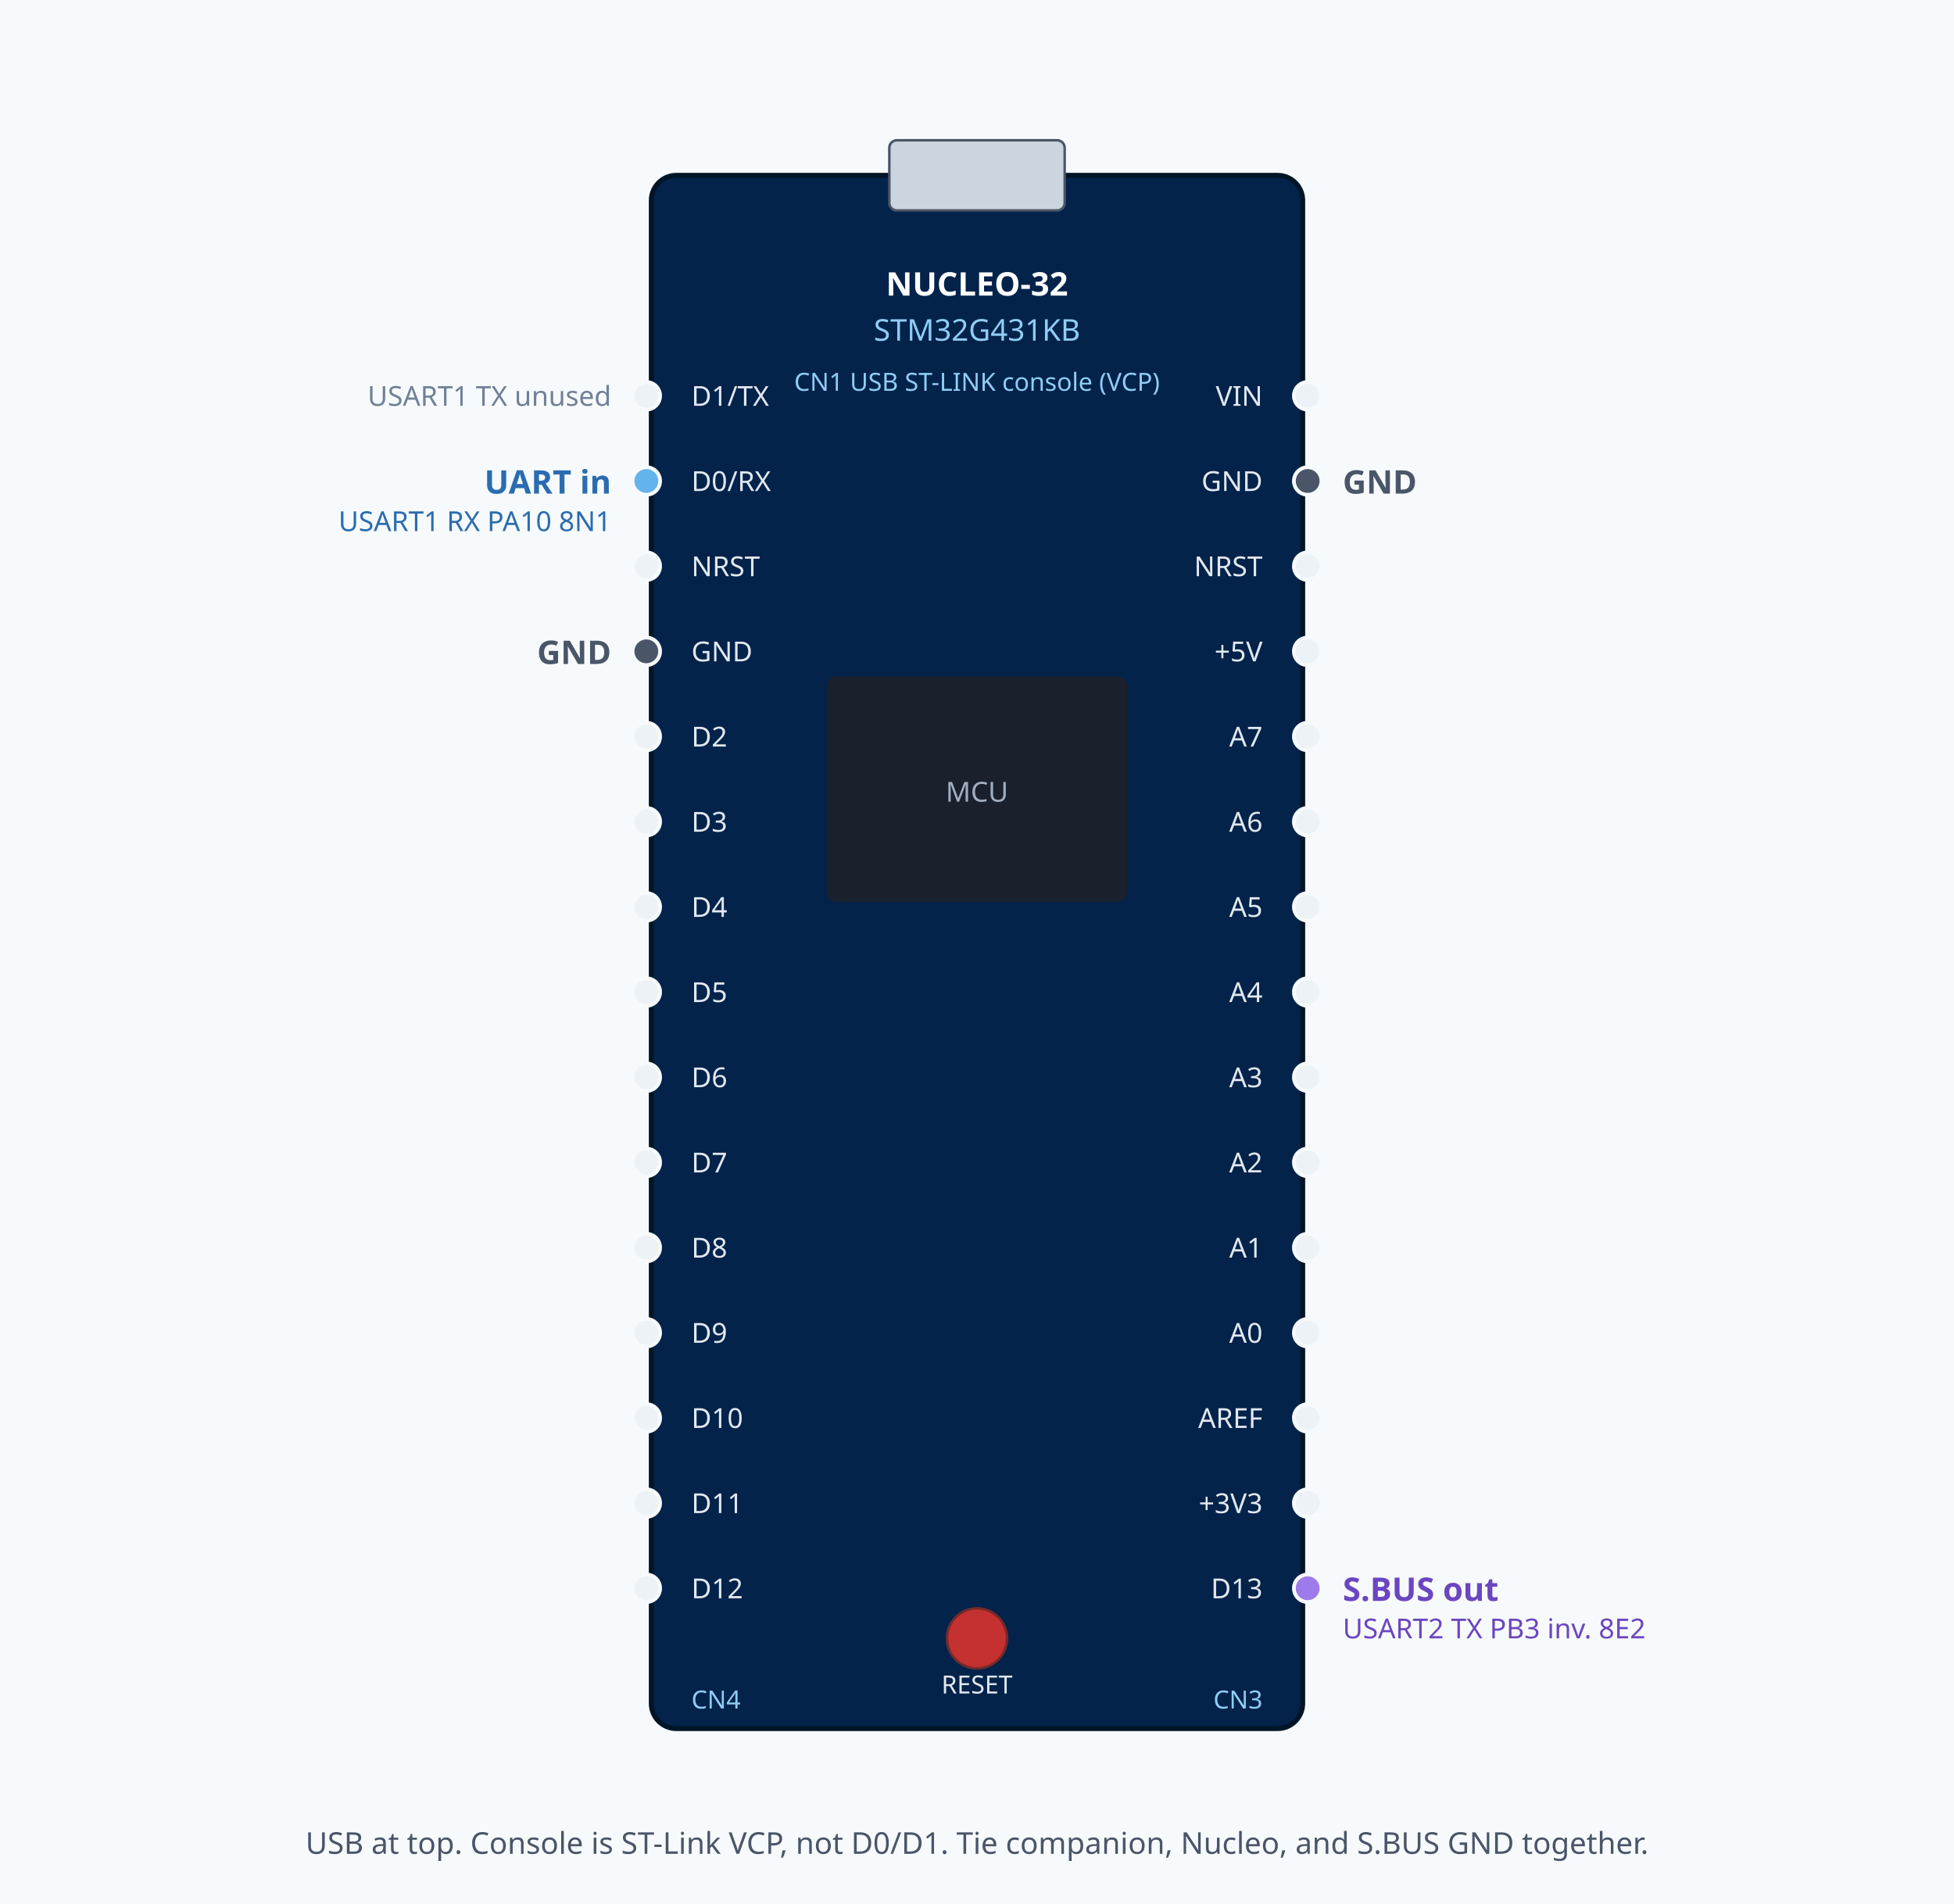
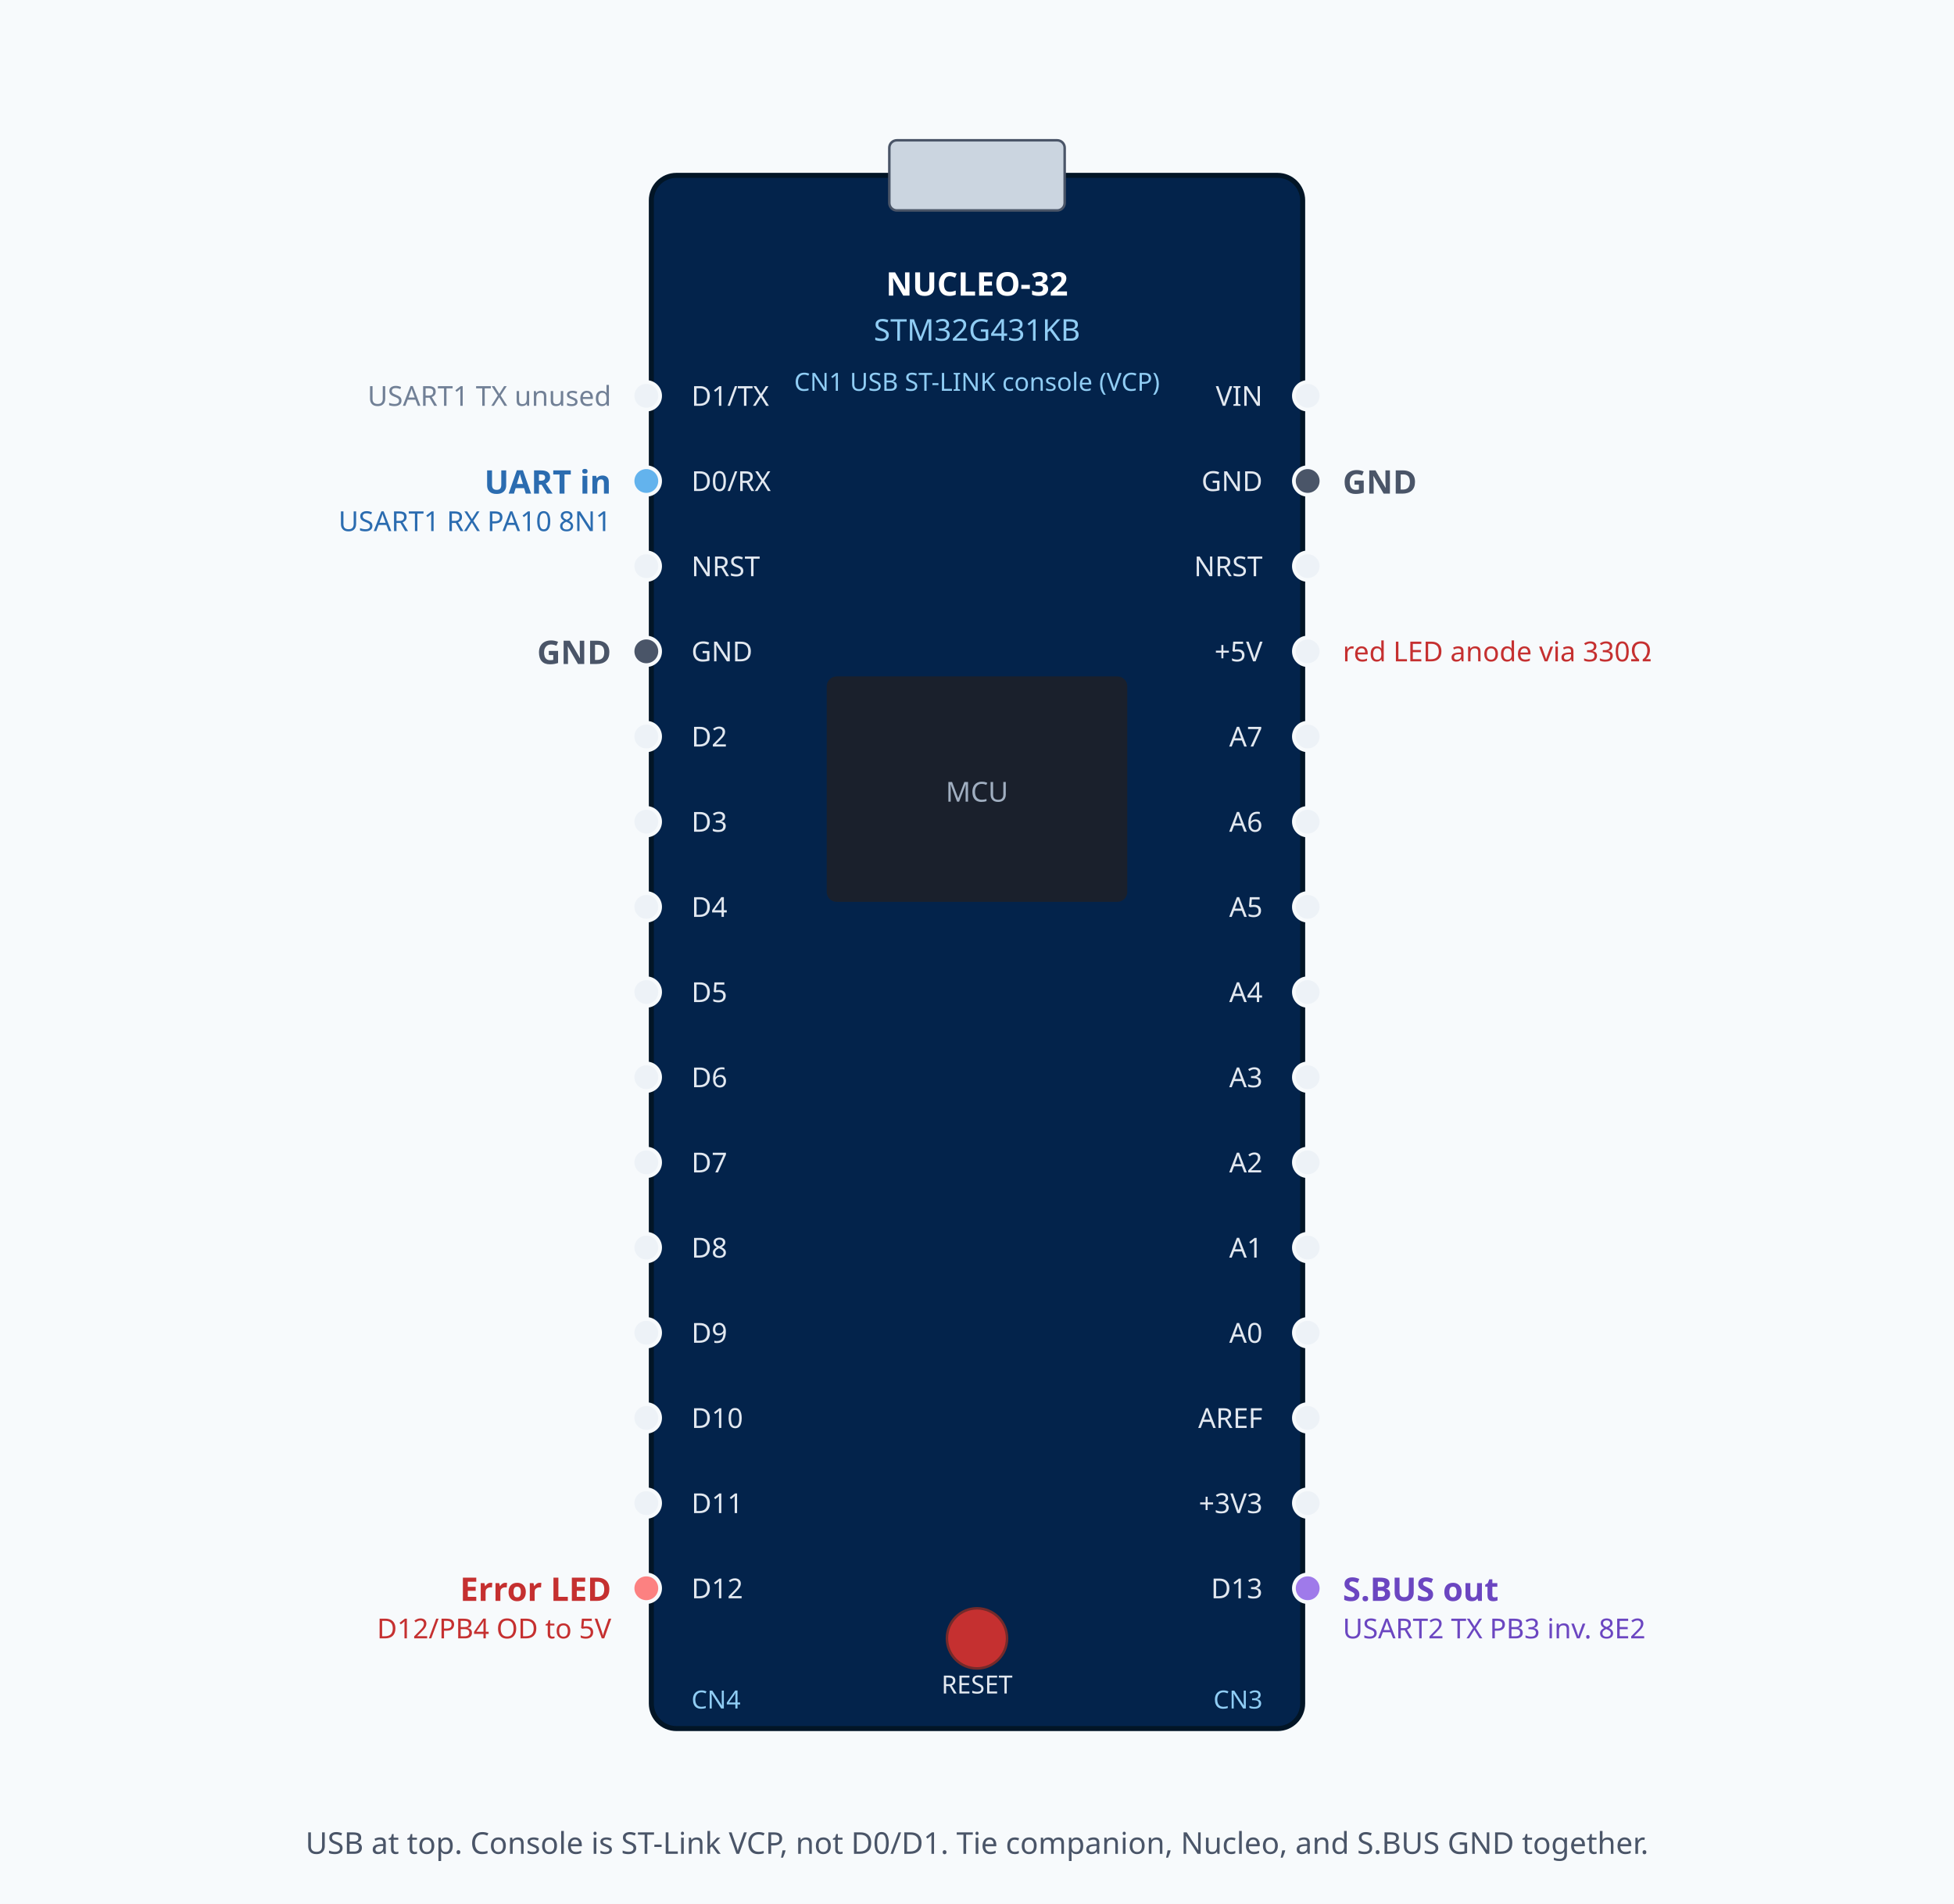
<svg xmlns="http://www.w3.org/2000/svg" viewBox="0 0 780 760" role="img">
  <rect width="780" height="760" fill="#f7fafc" />
  <rect x="260" y="70" width="260" height="620" rx="10" fill="#03234b" stroke="#021526" stroke-width="2" />
  <rect x="355" y="56" width="70" height="28" rx="3" fill="#cbd5e0" stroke="#4a5568" />
  <text x="390" y="118" text-anchor="middle" font-family="sans-serif" font-size="13" font-weight="700" fill="#ffffff">NUCLEO-32</text>
  <text x="390" y="136" text-anchor="middle" font-family="sans-serif" font-size="12" fill="#90cdf4">STM32G431KB</text>
  <rect x="330" y="270" width="120" height="90" rx="4" fill="#1a202c" />
  <text x="390" y="320" text-anchor="middle" font-family="sans-serif" font-size="11" fill="#a0aec0">MCU</text>
  <circle cx="390" cy="654" r="12" fill="#c53030" stroke="#742a2a" />
  <text x="390" y="676" text-anchor="middle" font-family="sans-serif" font-size="10" fill="#e2e8f0">RESET</text>
  <text x="390" y="156" text-anchor="middle" font-family="sans-serif" font-size="10" fill="#90cdf4">CN1 USB ST-LINK console (VCP)</text>
  <circle cx="258" cy="158" r="5.5" fill="#edf2f7" stroke="#f7fafc" stroke-width="1.5" />
  <text x="276" y="162" font-family="sans-serif" font-size="11" fill="#e2e8f0">D1/TX</text>
  <circle cx="258" cy="192" r="5.5" fill="#63b3ed" stroke="#f7fafc" stroke-width="1.5" />
  <text x="276" y="196" font-family="sans-serif" font-size="11" fill="#e2e8f0">D0/RX</text>
  <circle cx="258" cy="226" r="5.5" fill="#edf2f7" stroke="#f7fafc" stroke-width="1.5" />
  <text x="276" y="230" font-family="sans-serif" font-size="11" fill="#e2e8f0">NRST</text>
  <circle cx="258" cy="260" r="5.5" fill="#4a5568" stroke="#f7fafc" stroke-width="1.5" />
  <text x="276" y="264" font-family="sans-serif" font-size="11" fill="#e2e8f0">GND</text>
  <circle cx="258" cy="294" r="5.5" fill="#edf2f7" stroke="#f7fafc" stroke-width="1.5" />
  <text x="276" y="298" font-family="sans-serif" font-size="11" fill="#e2e8f0">D2</text>
  <circle cx="258" cy="328" r="5.5" fill="#edf2f7" stroke="#f7fafc" stroke-width="1.5" />
  <text x="276" y="332" font-family="sans-serif" font-size="11" fill="#e2e8f0">D3</text>
  <circle cx="258" cy="362" r="5.5" fill="#edf2f7" stroke="#f7fafc" stroke-width="1.5" />
  <text x="276" y="366" font-family="sans-serif" font-size="11" fill="#e2e8f0">D4</text>
  <circle cx="258" cy="396" r="5.5" fill="#edf2f7" stroke="#f7fafc" stroke-width="1.5" />
  <text x="276" y="400" font-family="sans-serif" font-size="11" fill="#e2e8f0">D5</text>
  <circle cx="258" cy="430" r="5.5" fill="#edf2f7" stroke="#f7fafc" stroke-width="1.5" />
  <text x="276" y="434" font-family="sans-serif" font-size="11" fill="#e2e8f0">D6</text>
  <circle cx="258" cy="464" r="5.5" fill="#edf2f7" stroke="#f7fafc" stroke-width="1.5" />
  <text x="276" y="468" font-family="sans-serif" font-size="11" fill="#e2e8f0">D7</text>
  <circle cx="258" cy="498" r="5.5" fill="#edf2f7" stroke="#f7fafc" stroke-width="1.5" />
  <text x="276" y="502" font-family="sans-serif" font-size="11" fill="#e2e8f0">D8</text>
  <circle cx="258" cy="532" r="5.5" fill="#edf2f7" stroke="#f7fafc" stroke-width="1.5" />
  <text x="276" y="536" font-family="sans-serif" font-size="11" fill="#e2e8f0">D9</text>
  <circle cx="258" cy="566" r="5.5" fill="#edf2f7" stroke="#f7fafc" stroke-width="1.5" />
  <text x="276" y="570" font-family="sans-serif" font-size="11" fill="#e2e8f0">D10</text>
  <circle cx="258" cy="600" r="5.5" fill="#edf2f7" stroke="#f7fafc" stroke-width="1.5" />
  <text x="276" y="604" font-family="sans-serif" font-size="11" fill="#e2e8f0">D11</text>
-   <circle cx="258" cy="634" r="5.5" fill="#edf2f7" stroke="#f7fafc" stroke-width="1.5" />
+   <circle cx="258" cy="634" r="5.5" fill="#fc8181" stroke="#f7fafc" stroke-width="1.5" />
  <text x="276" y="638" font-family="sans-serif" font-size="11" fill="#e2e8f0">D12</text>
+   <text x="244" y="634" text-anchor="end" dominant-baseline="central" font-family="sans-serif" font-size="13" font-weight="700" fill="#c53030">Error LED</text>
+   <text x="244" y="654" text-anchor="end" font-family="sans-serif" font-size="11" fill="#c53030">D12/PB4 OD to 5V</text>
  <circle cx="522" cy="158" r="5.5" fill="#edf2f7" stroke="#f7fafc" stroke-width="1.5" />
  <text x="504" y="162" text-anchor="end" font-family="sans-serif" font-size="11" fill="#e2e8f0">VIN</text>
  <circle cx="522" cy="192" r="5.5" fill="#4a5568" stroke="#f7fafc" stroke-width="1.5" />
  <text x="504" y="196" text-anchor="end" font-family="sans-serif" font-size="11" fill="#e2e8f0">GND</text>
  <circle cx="522" cy="226" r="5.5" fill="#edf2f7" stroke="#f7fafc" stroke-width="1.5" />
  <text x="504" y="230" text-anchor="end" font-family="sans-serif" font-size="11" fill="#e2e8f0">NRST</text>
  <circle cx="522" cy="260" r="5.5" fill="#edf2f7" stroke="#f7fafc" stroke-width="1.5" />
  <text x="504" y="264" text-anchor="end" font-family="sans-serif" font-size="11" fill="#e2e8f0">+5V</text>
+   <text x="536" y="264" text-anchor="start" font-family="sans-serif" font-size="11" fill="#c53030">red LED anode via 330Ω</text>
  <circle cx="522" cy="294" r="5.5" fill="#edf2f7" stroke="#f7fafc" stroke-width="1.5" />
  <text x="504" y="298" text-anchor="end" font-family="sans-serif" font-size="11" fill="#e2e8f0">A7</text>
  <circle cx="522" cy="328" r="5.5" fill="#edf2f7" stroke="#f7fafc" stroke-width="1.5" />
  <text x="504" y="332" text-anchor="end" font-family="sans-serif" font-size="11" fill="#e2e8f0">A6</text>
  <circle cx="522" cy="362" r="5.5" fill="#edf2f7" stroke="#f7fafc" stroke-width="1.5" />
  <text x="504" y="366" text-anchor="end" font-family="sans-serif" font-size="11" fill="#e2e8f0">A5</text>
  <circle cx="522" cy="396" r="5.5" fill="#edf2f7" stroke="#f7fafc" stroke-width="1.5" />
  <text x="504" y="400" text-anchor="end" font-family="sans-serif" font-size="11" fill="#e2e8f0">A4</text>
  <circle cx="522" cy="430" r="5.5" fill="#edf2f7" stroke="#f7fafc" stroke-width="1.5" />
  <text x="504" y="434" text-anchor="end" font-family="sans-serif" font-size="11" fill="#e2e8f0">A3</text>
  <circle cx="522" cy="464" r="5.5" fill="#edf2f7" stroke="#f7fafc" stroke-width="1.5" />
  <text x="504" y="468" text-anchor="end" font-family="sans-serif" font-size="11" fill="#e2e8f0">A2</text>
  <circle cx="522" cy="498" r="5.5" fill="#edf2f7" stroke="#f7fafc" stroke-width="1.5" />
  <text x="504" y="502" text-anchor="end" font-family="sans-serif" font-size="11" fill="#e2e8f0">A1</text>
  <circle cx="522" cy="532" r="5.5" fill="#edf2f7" stroke="#f7fafc" stroke-width="1.5" />
  <text x="504" y="536" text-anchor="end" font-family="sans-serif" font-size="11" fill="#e2e8f0">A0</text>
  <circle cx="522" cy="566" r="5.5" fill="#edf2f7" stroke="#f7fafc" stroke-width="1.5" />
  <text x="504" y="570" text-anchor="end" font-family="sans-serif" font-size="11" fill="#e2e8f0">AREF</text>
  <circle cx="522" cy="600" r="5.5" fill="#edf2f7" stroke="#f7fafc" stroke-width="1.5" />
  <text x="504" y="604" text-anchor="end" font-family="sans-serif" font-size="11" fill="#e2e8f0">+3V3</text>
  <circle cx="522" cy="634" r="5.5" fill="#9f7aea" stroke="#f7fafc" stroke-width="1.5" />
  <text x="504" y="638" text-anchor="end" font-family="sans-serif" font-size="11" fill="#e2e8f0">D13</text>
  <text x="276" y="682" font-family="sans-serif" font-size="10" fill="#90cdf4">CN4</text>
  <text x="504" y="682" text-anchor="end" font-family="sans-serif" font-size="10" fill="#90cdf4">CN3</text>
  <text x="244" y="162" text-anchor="end" font-family="sans-serif" font-size="11" fill="#718096">USART1 TX unused</text>
  <text x="244" y="192" text-anchor="end" dominant-baseline="central" font-family="sans-serif" font-size="13" font-weight="700" fill="#2b6cb0">UART in</text>
  <text x="244" y="212" text-anchor="end" font-family="sans-serif" font-size="11" fill="#2b6cb0">USART1 RX PA10 8N1</text>
  <text x="244" y="260" text-anchor="end" dominant-baseline="central" font-family="sans-serif" font-size="13" font-weight="700" fill="#4a5568">GND</text>
  <text x="536" y="192" text-anchor="start" dominant-baseline="central" font-family="sans-serif" font-size="13" font-weight="700" fill="#4a5568">GND</text>
  <text x="536" y="634" text-anchor="start" dominant-baseline="central" font-family="sans-serif" font-size="13" font-weight="700" fill="#6b46c1">S.BUS out</text>
  <text x="536" y="654" text-anchor="start" font-family="sans-serif" font-size="11" fill="#6b46c1">USART2 TX PB3 inv. 8E2</text>
  <text x="390" y="740" text-anchor="middle" font-family="sans-serif" font-size="12" fill="#4a5568">USB at top. Console is ST-Link VCP, not D0/D1. Tie companion, Nucleo, and S.BUS GND together.</text>
</svg>
